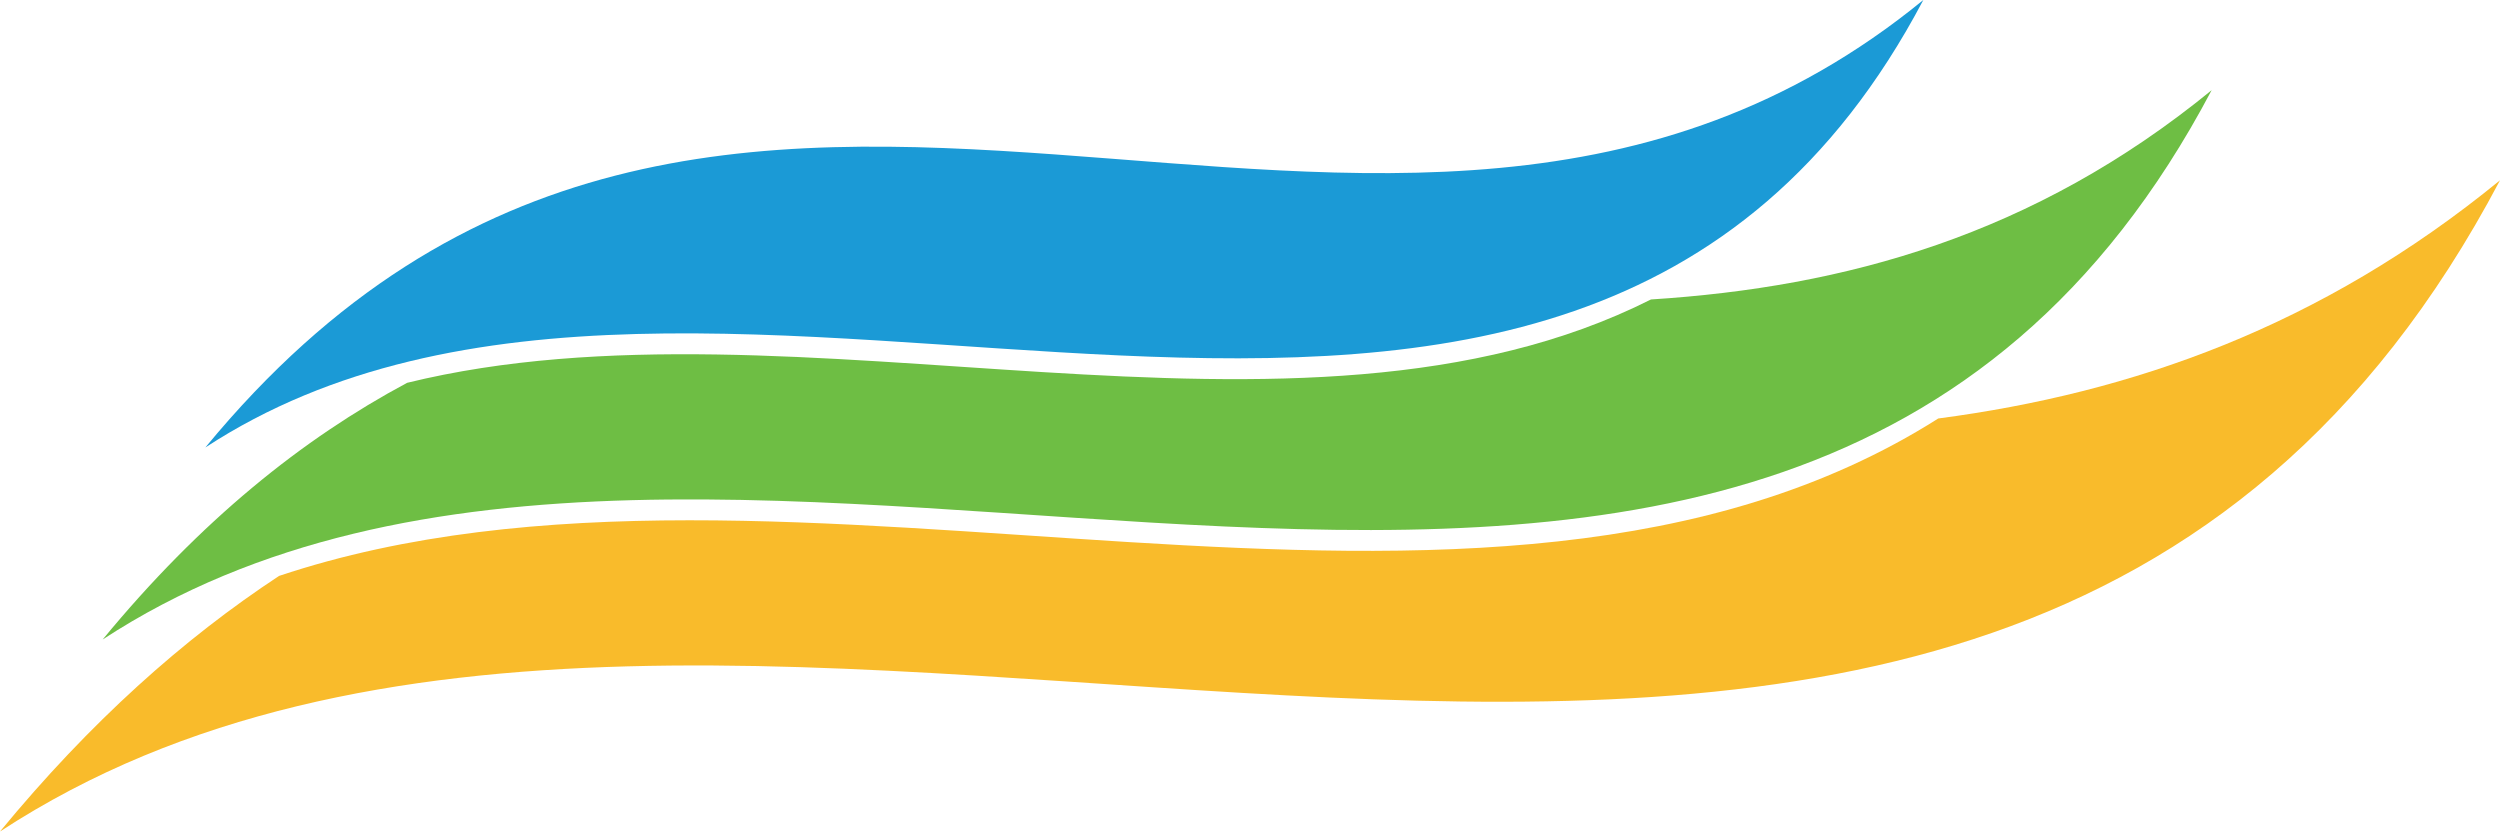
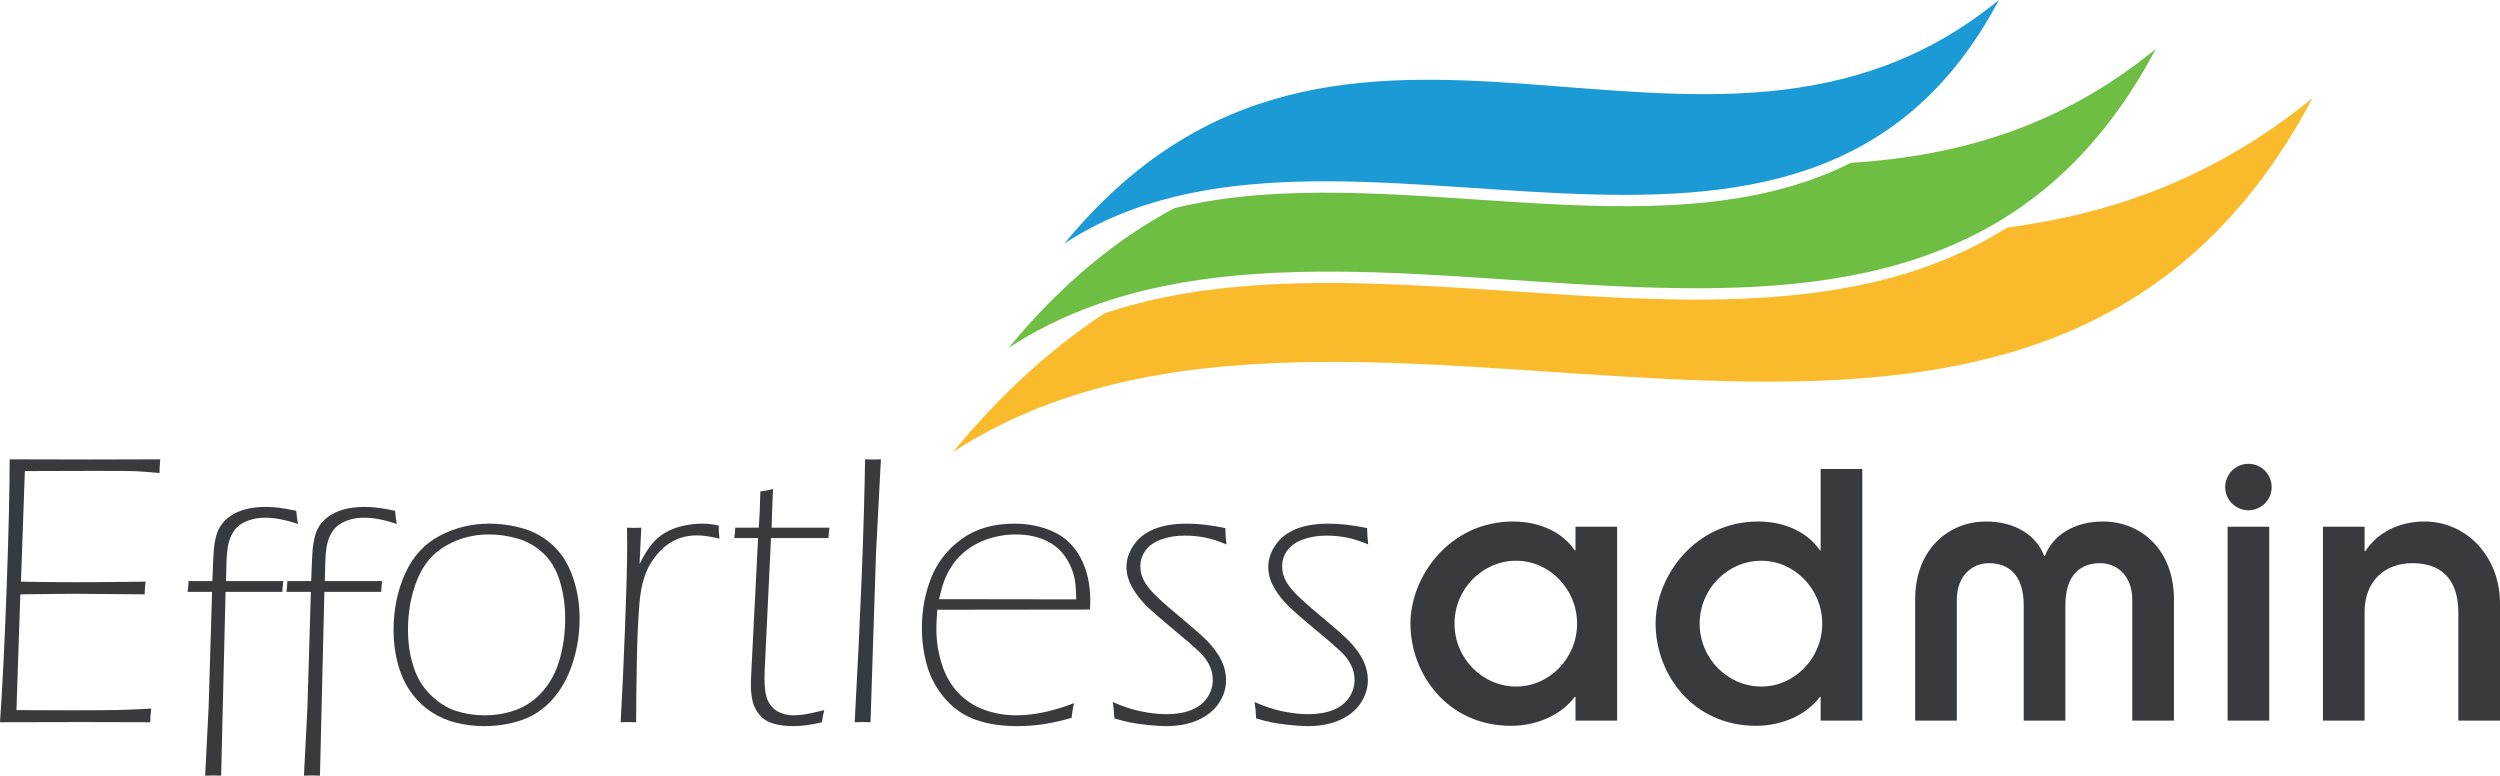
- <svg xmlns="http://www.w3.org/2000/svg" version="1.1" id="Layer_1" x="0px" y="0px" width="359.664px" height="119.626px" viewBox="0 0 359.664 119.626" enable-background="new 0 0 359.664 119.626" xml:space="preserve">
-   <path fill="#F9BB2B" d="M278.849,60.205c-65.775,41.692-165.361-1.829-238.696,22.647C26.387,91.903,12.969,103.879,0,119.626  c105.885-69.189,284.351,49.018,359.664-93.688C333.857,47.036,306.693,56.536,278.849,60.205z" />
-   <path fill="#6EBE44" d="M237.519,43.082C186.628,68.725,114.665,41.308,58.57,55.074c-15.102,8.077-29.76,19.882-43.8,36.928  c89.324-58.37,239.881,41.352,303.411-79.03C292.568,33.911,265.369,41.308,237.519,43.082z" />
-   <path fill="#1B9AD6" d="M29.543,64.377C102.31,16.832,224.953,98.063,276.701,0C199.123,63.424,103.673-25.631,29.543,64.377" />
+ <svg xmlns="http://www.w3.org/2000/svg" version="1.1" id="Layer_1" x="0px" y="0px" width="661.3px" height="205.172px" viewBox="0 0 661.3 205.172" enable-background="new 0 0 661.3 205.172" xml:space="preserve">
+   <path fill="#F9BB2B" d="M530.894,60.205c-65.777,41.692-165.361-1.829-238.697,22.647c-13.766,9.052-27.184,21.027-40.153,36.774  c105.885-69.189,284.352,49.018,359.665-93.688C585.901,47.036,558.735,56.536,530.894,60.205z" />
+   <path fill="#6EBE44" d="M489.563,43.082c-50.891,25.643-122.855-1.774-178.95,11.992c-15.102,8.077-29.76,19.882-43.8,36.928  c89.324-58.37,239.882,41.352,303.41-79.03C544.612,33.911,517.411,41.308,489.563,43.082z" />
+   <path fill="#1B9AD6" d="M281.587,64.377C354.353,16.832,476.995,98.063,528.743,0C451.167,63.424,355.716-25.631,281.587,64.377" />
+   <path fill="#393A3D" d="M0,191.05c0.644-9.204,1.232-21.086,1.76-35.646c0.526-14.555,0.792-25.856,0.792-33.905  c7.537,0.033,14.623,0.049,21.243,0.049l18.596-0.049c-0.134,1.358-0.2,2.563-0.2,3.619l-4.077-0.34  c-1.057-0.114-2.891-0.181-5.503-0.197c-2.617-0.016-5.183-0.027-7.693-0.027c-8.052,0-14.166,0.017-18.343,0.055l-1.032,29.246  c5.133,0.099,9.837,0.152,14.119,0.152c5.098,0,11.381-0.054,18.858-0.152c-0.134,1.019-0.225,2.141-0.257,3.361l-19.222-0.152  c-2.242,0-6.798,0.049-13.665,0.152l-1.023,30.626l14.614,0.049c5.739,0,9.717-0.027,11.943-0.076  c2.223-0.049,5.251-0.176,9.092-0.378c-0.173,1.353-0.258,2.563-0.258,3.613c-8.15-0.032-14.113-0.049-17.886-0.049L0,191.05z" />
+   <path fill="#393A3D" d="M54.266,205.172l0.917-18.043l0.914-30.569h-6.469c0.137-0.914,0.221-1.862,0.254-2.848h6.286  c0.178-4.928,0.317-7.813,0.421-8.668c0.203-1.796,0.512-3.22,0.917-4.255c0.411-1.034,0.933-1.921,1.583-2.672  c0.646-0.75,1.505-1.434,2.573-2.064c1.073-0.629,2.322-1.117,3.751-1.456s3.072-0.509,4.944-0.509c1.089,0,2.201,0.07,3.343,0.208  c1.136,0.131,2.691,0.404,4.663,0.815c0.071,1.019,0.225,2.19,0.462,3.516c-3.195-1.122-6.097-1.681-8.714-1.681  c-1.462,0-2.776,0.196-3.948,0.585c-1.174,0.389-2.116,0.86-2.826,1.402c-0.717,0.542-1.319,1.243-1.812,2.092  c-0.493,0.843-0.86,1.779-1.095,2.797c-0.238,1.02-0.411,2.53-0.509,4.534c0,0.411-0.05,2.191-0.134,5.355h15.165  c-0.137,0.877-0.224,1.834-0.257,2.848h-15.03l-1.167,48.612c-0.884-0.032-1.599-0.049-2.144-0.049  C55.846,205.123,55.148,205.14,54.266,205.172z" />
+   <path fill="#393A3D" d="M80.401,205.172l0.92-18.043l0.914-30.569h-6.467c0.134-0.914,0.219-1.862,0.255-2.848h6.286  c0.173-4.928,0.315-7.813,0.419-8.668c0.205-1.796,0.509-3.22,0.914-4.255c0.411-1.034,0.939-1.921,1.585-2.672  c0.643-0.75,1.502-1.434,2.576-2.064c1.068-0.629,2.316-1.117,3.748-1.456c1.426-0.339,3.08-0.509,4.947-0.509  c1.087,0,2.201,0.07,3.34,0.208c1.139,0.131,2.694,0.404,4.665,0.815c0.071,1.019,0.224,2.19,0.46,3.516  c-3.192-1.122-6.095-1.681-8.712-1.681c-1.462,0-2.776,0.196-3.953,0.585c-1.169,0.389-2.114,0.86-2.826,1.402  c-0.711,0.542-1.317,1.243-1.81,2.092c-0.493,0.843-0.857,1.779-1.093,2.797c-0.241,1.02-0.411,2.53-0.512,4.534  c0,0.411-0.044,2.191-0.134,5.355h15.168c-0.134,0.877-0.222,1.834-0.255,2.848H85.806l-1.169,48.612  c-0.882-0.032-1.596-0.049-2.141-0.049C81.987,205.123,81.289,205.14,80.401,205.172z" />
+   <path fill="#393A3D" d="M129.37,138.517c3.159,0,6.215,0.444,9.174,1.325c2.954,0.882,5.561,2.388,7.822,4.507  c2.256,2.124,3.981,4.901,5.172,8.334c1.188,3.428,1.782,7.063,1.782,10.901c0,4.146-0.629,8.121-1.883,11.927  c-1.26,3.805-3.042,6.986-5.353,9.555c-2.308,2.563-5.019,4.369-8.128,5.427c-3.104,1.051-6.412,1.582-9.911,1.582  c-2.442,0-4.849-0.284-7.206-0.849c-2.363-0.559-4.572-1.5-6.626-2.825c-2.056-1.325-3.855-3.039-5.401-5.147  c-1.547-2.108-2.719-4.599-3.516-7.49c-0.802-2.881-1.196-5.892-1.196-9.019c0-5.47,1.015-10.47,3.055-15.003  c2.04-4.54,5.087-7.875,9.147-10.016C120.36,139.585,124.719,138.517,129.37,138.517z M129.271,141.37  c-4.043,0-7.797,0.985-11.263,2.951c-3.466,1.972-6.012,4.972-7.644,9.013c-1.626,4.036-2.442,8.466-2.442,13.279  c0,3.394,0.466,6.586,1.402,9.571c0.931,2.989,2.437,5.508,4.506,7.562c2.07,2.047,4.304,3.477,6.7,4.271  c2.395,0.8,4.917,1.199,7.567,1.199c3.025,0,5.861-0.487,8.512-1.478c2.647-0.98,4.983-2.629,7.003-4.935  c2.023-2.31,3.508-5.142,4.463-8.504c0.947-3.355,1.423-6.92,1.423-10.688c0-3.493-0.465-6.778-1.402-9.85  c-0.934-3.066-2.387-5.53-4.356-7.382c-1.971-1.845-4.213-3.143-6.727-3.888C134.5,141.743,131.922,141.37,129.271,141.37z" />
+   <path fill="#393A3D" d="M164.173,191.05c0.408-7.167,0.796-15.589,1.171-25.274c0.373-9.677,0.559-16.882,0.559-21.602l-0.049-4.589  c0.679,0.039,1.309,0.055,1.883,0.055c0.614,0,1.24-0.016,1.889-0.055l-0.457,9.632c1.152-2.311,2.226-4.058,3.211-5.246  c0.983-1.188,2.127-2.189,3.433-2.983c1.309-0.8,2.836-1.408,4.588-1.835c1.747-0.422,3.576-0.636,5.476-0.636  c1.393,0,2.803,0.17,4.232,0.51c0,1.155,0.066,2.311,0.198,3.466c-2.272-0.58-4.247-0.87-5.908-0.87  c-1.632,0-3.105,0.225-4.413,0.663c-1.309,0.442-2.536,1.089-3.672,1.938c-1.136,0.849-2.25,2.015-3.34,3.488  c-1.087,1.473-1.902,3.055-2.444,4.715c-0.679,1.938-1.139,4.298-1.377,7.085c-0.359,4.342-0.589,9.309-0.688,14.878  c-0.131,7.507-0.194,13.064-0.194,16.661c-0.89-0.032-1.568-0.049-2.047-0.049C165.745,191.001,165.061,191.018,164.173,191.05z" />
+   <path fill="#393A3D" d="M218.031,187.842c-0.273,1.019-0.476,2.086-0.613,3.208c-2.754,0.68-5.279,1.024-7.589,1.024  c-1.938,0-3.663-0.219-5.172-0.646c-1.514-0.422-2.746-1.184-3.693-2.289c-0.953-1.101-1.583-2.328-1.889-3.669  c-0.302-1.342-0.46-2.776-0.46-4.304c0-0.274,0.011-0.695,0.03-1.276c0.014-0.575,0.074-1.851,0.178-3.821l1.703-33.735h-6.292  c0.137-0.915,0.225-1.829,0.257-2.749h6.221c0.175-2.141,0.317-5.333,0.421-9.576c1.287-0.171,2.398-0.396,3.346-0.663  c-0.241,5.503-0.359,8.915-0.359,10.239h15.285c-0.134,0.92-0.219,1.834-0.252,2.749h-15.208l-1.669,34.924l-0.05,2.08  c0,2.853,0.332,4.923,0.994,6.215c0.663,1.286,1.596,2.218,2.804,2.798c1.21,0.58,2.458,0.865,3.75,0.865  c0.917,0,1.895-0.076,2.932-0.22C213.738,188.844,215.519,188.466,218.031,187.842z" />
+   <path fill="#393A3D" d="M226.081,191.05c1.563-28.33,2.478-51.515,2.749-69.551c0.881,0.033,1.582,0.049,2.092,0.049  c0.509,0,1.205-0.016,2.092-0.049l-1.287,24.815l-1.462,44.735c-0.885-0.032-1.58-0.049-2.089-0.049  C227.664,191.001,226.965,191.018,226.081,191.05z" />
+   <path fill="#393A3D" d="M284.07,186.007c-0.273,1.276-0.479,2.568-0.613,3.872c-2.817,0.815-5.35,1.38-7.592,1.708  c-2.239,0.322-4.533,0.487-6.877,0.487c-4.08,0-7.688-0.553-10.831-1.659c-3.14-1.101-5.832-2.935-8.077-5.498  c-2.242-2.562-3.838-5.437-4.788-8.629c-0.956-3.187-1.427-6.582-1.427-10.179c0-4.721,0.816-9.139,2.445-13.263  c1.629-4.123,4.315-7.545,8.052-10.256c3.734-2.715,8.372-4.074,13.914-4.074c3.8,0,7.247,0.707,10.343,2.113  c3.088,1.408,5.492,3.713,7.206,6.905c1.714,3.192,2.574,6.981,2.574,11.362c0,0.816-0.033,1.599-0.102,2.344l-40.358,0.049  c-0.167,2.207-0.251,3.866-0.251,4.988c0,3.22,0.476,6.341,1.429,9.357c0.953,3.019,2.39,5.542,4.314,7.579  c1.919,2.036,4.222,3.543,6.911,4.528c2.686,0.985,5.528,1.473,8.52,1.473C273.423,189.216,278.488,188.148,284.07,186.007z   M248.399,158.492l36.281,0.049c-0.033-2.343-0.172-4.145-0.408-5.398c-0.238-1.259-0.682-2.552-1.328-3.877  c-0.646-1.325-1.417-2.47-2.321-3.438c-0.901-0.97-1.955-1.78-3.165-2.442c-1.205-0.668-2.557-1.166-4.058-1.511  c-1.495-0.334-3.061-0.504-4.692-0.504c-1.802,0-3.573,0.202-5.306,0.613c-1.736,0.405-3.318,0.964-4.747,1.681  c-1.429,0.712-2.765,1.621-4.005,2.728c-1.24,1.1-2.259,2.3-3.058,3.591c-0.802,1.293-1.413,2.52-1.84,3.691  S248.875,156.45,248.399,158.492z" />
+   <path fill="#393A3D" d="M294.77,190.031c-0.069-1.631-0.206-3.071-0.408-4.331c2.683,1.194,5.213,2.021,7.592,2.497  c2.379,0.477,4.553,0.718,6.524,0.718c2.612,0,4.846-0.378,6.697-1.123c1.856-0.744,3.255-1.851,4.205-3.307  c0.953-1.462,1.427-2.99,1.427-4.584c0-0.717-0.08-1.401-0.23-2.063c-0.15-0.663-0.397-1.319-0.736-1.988  c-0.343-0.662-0.723-1.271-1.147-1.829s-1.021-1.193-1.785-1.91c-0.764-0.712-1.657-1.511-2.675-2.388  c-1.019-0.887-2.617-2.229-4.786-4.024c-2.179-1.801-3.97-3.351-5.377-4.659c-1.413-1.304-2.585-2.629-3.519-3.971  c-0.934-1.341-1.599-2.568-1.988-3.69c-0.389-1.122-0.588-2.25-0.588-3.406c0-1.977,0.625-3.882,1.862-5.727  c1.24-1.856,3.022-3.27,5.353-4.255c2.324-0.98,5.273-1.474,8.84-1.474c2.99,0,6.352,0.39,10.086,1.173  c0.033,1.495,0.137,2.935,0.309,4.331c-2.176-0.92-4.121-1.534-5.834-1.862c-1.719-0.322-3.46-0.481-5.224-0.481  c-2.207,0-4.247,0.329-6.117,0.991c-1.867,0.663-3.269,1.632-4.199,2.902c-0.939,1.271-1.405,2.655-1.405,4.149  c0,0.811,0.102,1.577,0.307,2.289c0.206,0.718,0.529,1.429,0.967,2.163c0.443,0.729,1.013,1.479,1.708,2.239  c0.695,0.767,1.593,1.648,2.699,2.645c1.106,1.008,2.702,2.382,4.789,4.13c2.092,1.746,3.646,3.071,4.663,3.97  c1.021,0.897,1.897,1.719,2.628,2.464c0.729,0.75,1.424,1.571,2.086,2.469c0.663,0.898,1.199,1.774,1.604,2.623  c0.411,0.849,0.717,1.703,0.919,2.568c0.203,0.871,0.307,1.741,0.307,2.622c0,2.142-0.632,4.162-1.889,6.063  c-1.254,1.899-3.08,3.39-5.476,4.479c-2.393,1.084-5.272,1.632-8.635,1.632c-1.256,0-2.831-0.109-4.714-0.312  c-1.883-0.203-3.395-0.417-4.539-0.636C297.938,190.908,296.503,190.541,294.77,190.031z" />
+   <path fill="#393A3D" d="M332.269,190.031c-0.064-1.631-0.201-3.071-0.404-4.331c2.684,1.194,5.213,2.021,7.592,2.497  c2.373,0.477,4.553,0.718,6.525,0.718c2.611,0,4.846-0.378,6.695-1.123c1.852-0.744,3.256-1.851,4.205-3.307  c0.951-1.462,1.428-2.99,1.428-4.584c0-0.717-0.08-1.401-0.23-2.063c-0.154-0.663-0.398-1.319-0.736-1.988  c-0.342-0.662-0.723-1.271-1.15-1.829c-0.424-0.559-1.018-1.193-1.785-1.91c-0.762-0.712-1.652-1.511-2.672-2.388  c-1.02-0.887-2.617-2.229-4.789-4.024c-2.176-1.801-3.967-3.351-5.373-4.659c-1.414-1.304-2.586-2.629-3.516-3.971  c-0.938-1.341-1.602-2.568-1.992-3.69s-0.588-2.25-0.588-3.406c0-1.977,0.623-3.882,1.865-5.727c1.234-1.856,3.02-3.27,5.352-4.255  c2.322-0.98,5.268-1.474,8.838-1.474c2.988,0,6.352,0.39,10.086,1.173c0.033,1.495,0.135,2.935,0.311,4.331  c-2.178-0.92-4.121-1.534-5.838-1.862c-1.717-0.322-3.457-0.481-5.221-0.481c-2.207,0-4.248,0.329-6.115,0.991  c-1.871,0.663-3.27,1.632-4.203,2.902c-0.936,1.271-1.4,2.655-1.4,4.149c0,0.811,0.102,1.577,0.305,2.289  c0.203,0.718,0.529,1.429,0.967,2.163c0.441,0.729,1.008,1.479,1.705,2.239c0.699,0.767,1.596,1.648,2.703,2.645  c1.104,1.008,2.699,2.382,4.787,4.13c2.09,1.746,3.645,3.071,4.664,3.97c1.021,0.897,1.895,1.719,2.629,2.464  c0.727,0.75,1.422,1.571,2.084,2.469c0.664,0.898,1.201,1.774,1.605,2.623c0.41,0.849,0.715,1.703,0.92,2.568  c0.203,0.871,0.305,1.741,0.305,2.622c0,2.142-0.631,4.162-1.887,6.063c-1.258,1.899-3.084,3.39-5.482,4.479  c-2.387,1.084-5.266,1.632-8.631,1.632c-1.256,0-2.83-0.109-4.713-0.312c-1.883-0.203-3.396-0.417-4.537-0.636  C335.44,190.908,334.005,190.541,332.269,190.031z" />
+   <g>
+     <path fill="#393A3D" d="M416.751,184.359h-0.211c-3.496,4.665-9.857,7.633-16.85,7.633c-16.848,0-26.6-13.776-26.6-27.021   c0-12.611,10.49-27.023,27.129-27.023c7.629,0,13.457,3.286,16.32,7.634h0.211v-6.253h11.02v51.284h-11.02V184.359z    M401.065,181.605c8.689,0,16.109-7.42,16.109-16.635c0-9.222-7.42-16.642-16.109-16.642c-8.896,0-16.316,7.42-16.316,16.642   C384.749,174.186,392.169,181.605,401.065,181.605z" />
+     <path fill="#393A3D" d="M481.595,184.359h-0.213c-3.494,4.665-9.854,7.633-16.85,7.633c-16.848,0-26.592-13.776-26.592-27.021   c0-12.611,10.488-27.023,27.123-27.023c7.631,0,13.461,3.286,16.318,7.634h0.213v-21.515h11.021v66.546h-11.021V184.359z    M465.913,181.605c8.689,0,16.107-7.42,16.107-16.635c0-9.222-7.418-16.642-16.107-16.642c-8.904,0-16.318,7.42-16.318,16.642   C449.595,174.186,457.009,181.605,465.913,181.605z" />
+     <path fill="#393A3D" d="M506.597,158.503c0-13.031,8.689-20.556,18.754-20.556c7.738,0,13.355,3.707,15.371,9.112h0.207   c2.016-5.405,7.629-9.112,15.369-9.112c10.066,0,18.756,7.524,18.756,20.556v32.109H564.03v-31.999c0-6.149-3.92-9.643-8.477-9.643   c-5.297,0-9.219,3.175-9.219,11.126v30.516h-11.021v-30.516c0-7.951-3.922-11.126-9.217-11.126c-4.557,0-8.477,3.493-8.477,9.643   v31.999h-11.023V158.503z" />
+     <path fill="#393A3D" d="M594.755,122.687c3.393,0,6.146,2.755,6.146,6.149c0,3.39-2.754,6.144-6.146,6.144   c-3.391,0-6.145-2.754-6.145-6.144C588.61,125.441,591.364,122.687,594.755,122.687z M589.243,139.328h11.02v51.284h-11.02V139.328   z" />
+     <path fill="#393A3D" d="M614.462,139.328h11.02v6.461h0.211c3.074-4.77,8.691-7.842,15.684-7.842   c10.807,0,19.924,9.008,19.924,21.723v30.942h-11.021v-28.506c0-9.325-4.875-13.136-12.184-13.136   c-7.102,0-12.613,4.556-12.613,12.928v28.714h-11.02V139.328z" />
+   </g>
</svg>
